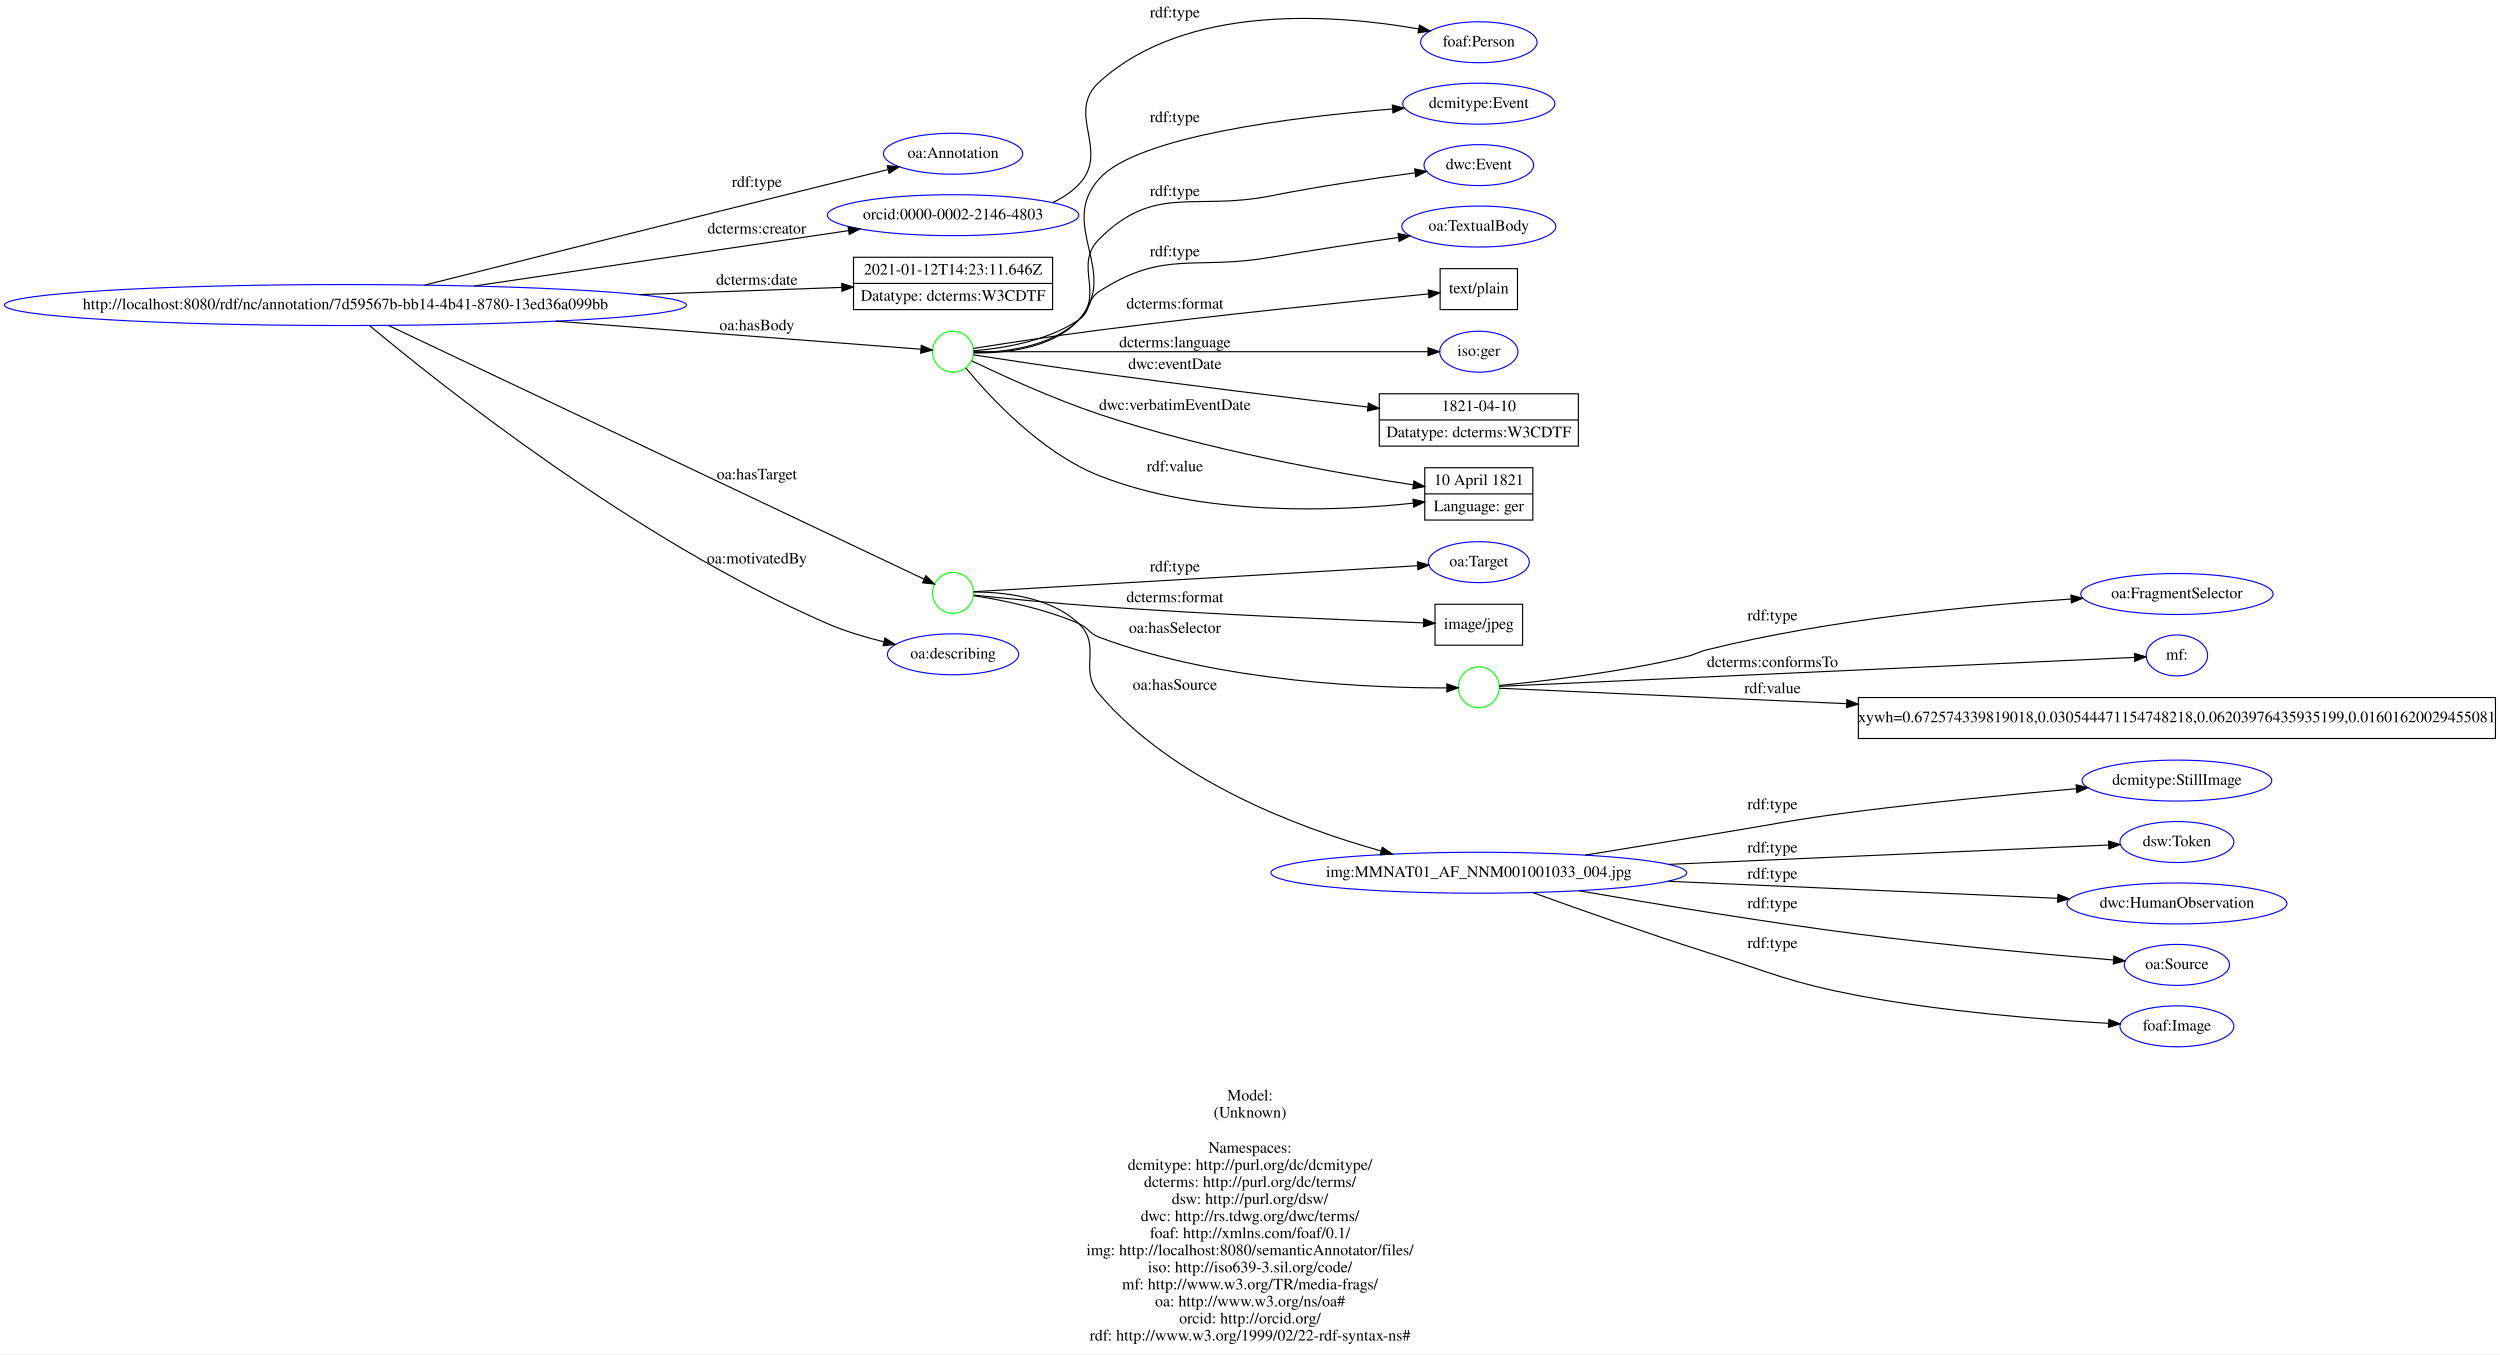
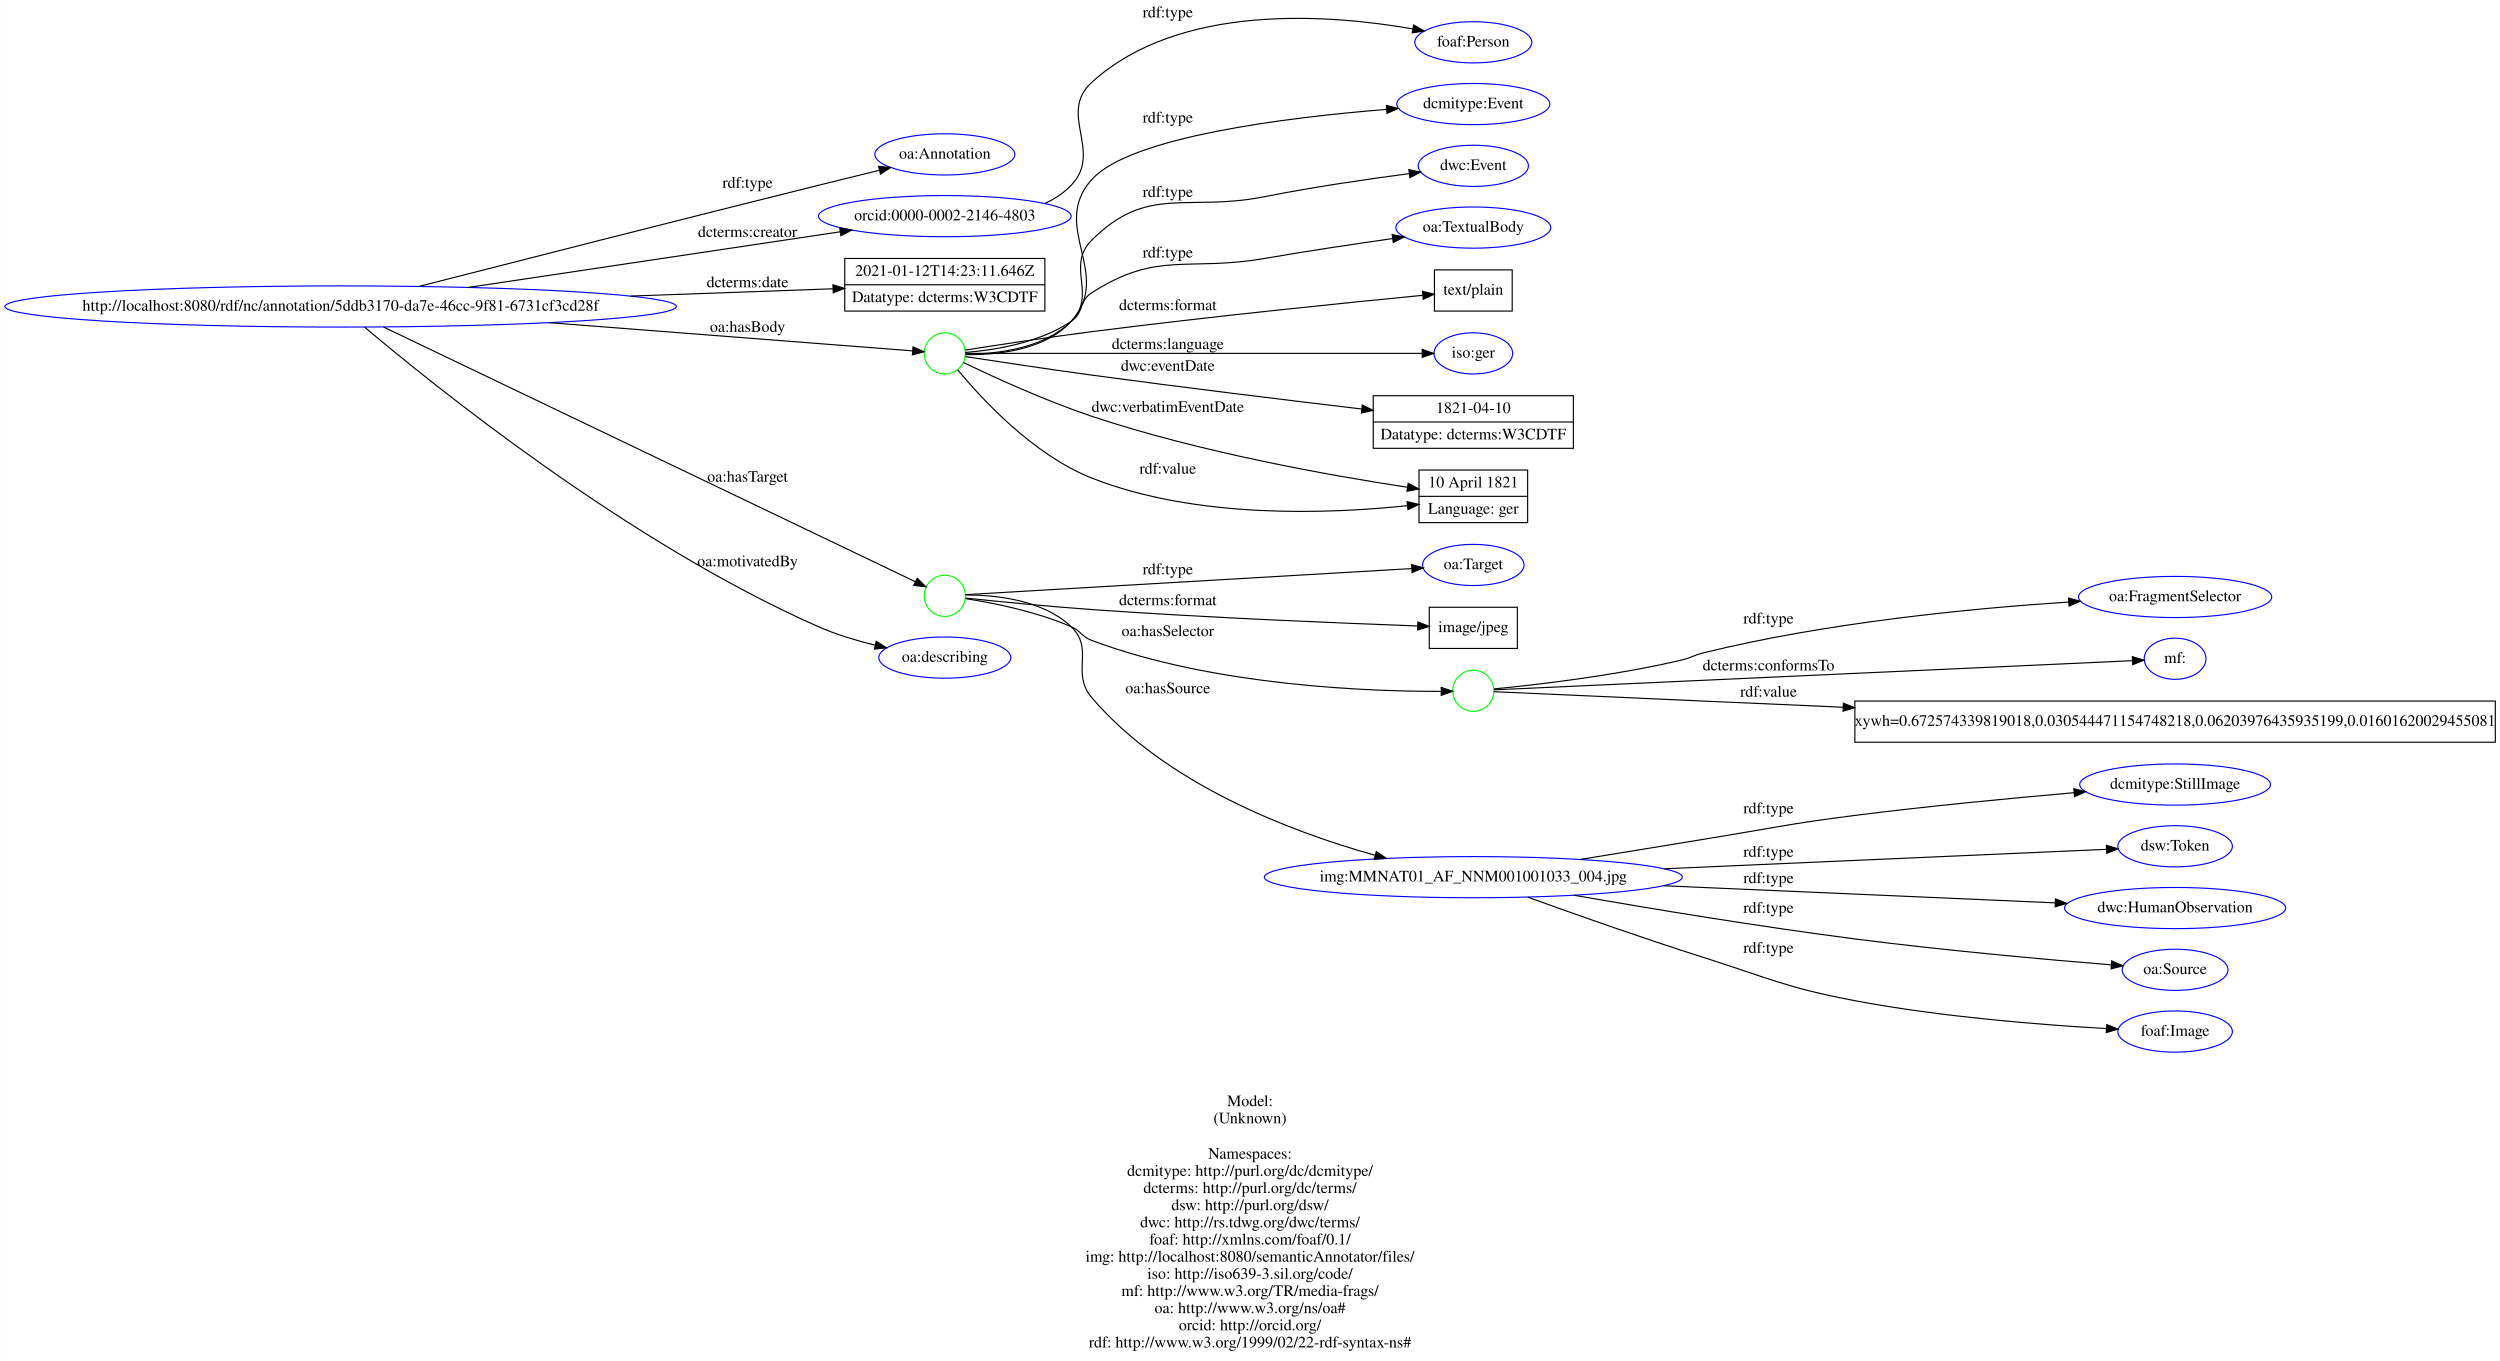
- <svg xmlns="http://www.w3.org/2000/svg" width="2197pt" height="1190pt" viewBox="0.00 0.00 2197.49 1190.00">
+ <svg xmlns="http://www.w3.org/2000/svg" width="2186pt" height="1190pt" viewBox="0.00 0.00 2185.80 1190.00">
  <g id="graph0" class="graph" transform="scale(1 1) rotate(0) translate(4 1186)">
-     <polygon fill="#ffffff" stroke="transparent" points="-4,4 -4,-1186 2193.495,-1186 2193.495,4 -4,4" />
-     <text text-anchor="middle" x="1094.747" y="-218.8" font-family="Times,serif" font-size="14.00" fill="#000000">Model:</text>
-     <text text-anchor="middle" x="1094.747" y="-203.8" font-family="Times,serif" font-size="14.00" fill="#000000">(Unknown)</text>
-     <text text-anchor="middle" x="1094.747" y="-172.8" font-family="Times,serif" font-size="14.00" fill="#000000">Namespaces:</text>
-     <text text-anchor="middle" x="1094.747" y="-157.8" font-family="Times,serif" font-size="14.00" fill="#000000">dcmitype: http://purl.org/dc/dcmitype/</text>
-     <text text-anchor="middle" x="1094.747" y="-142.8" font-family="Times,serif" font-size="14.00" fill="#000000">dcterms: http://purl.org/dc/terms/</text>
-     <text text-anchor="middle" x="1094.747" y="-127.8" font-family="Times,serif" font-size="14.00" fill="#000000">dsw: http://purl.org/dsw/</text>
-     <text text-anchor="middle" x="1094.747" y="-112.8" font-family="Times,serif" font-size="14.00" fill="#000000">dwc: http://rs.tdwg.org/dwc/terms/</text>
-     <text text-anchor="middle" x="1094.747" y="-97.8" font-family="Times,serif" font-size="14.00" fill="#000000">foaf: http://xmlns.com/foaf/0.1/</text>
-     <text text-anchor="middle" x="1094.747" y="-82.8" font-family="Times,serif" font-size="14.00" fill="#000000">img: http://localhost:8080/semanticAnnotator/files/</text>
-     <text text-anchor="middle" x="1094.747" y="-67.8" font-family="Times,serif" font-size="14.00" fill="#000000">iso: http://iso639-3.sil.org/code/</text>
-     <text text-anchor="middle" x="1094.747" y="-52.8" font-family="Times,serif" font-size="14.00" fill="#000000">mf: http://www.w3.org/TR/media-frags/</text>
-     <text text-anchor="middle" x="1094.747" y="-37.8" font-family="Times,serif" font-size="14.00" fill="#000000">oa: http://www.w3.org/ns/oa#</text>
-     <text text-anchor="middle" x="1094.747" y="-22.8" font-family="Times,serif" font-size="14.00" fill="#000000">orcid: http://orcid.org/</text>
-     <text text-anchor="middle" x="1094.747" y="-7.8" font-family="Times,serif" font-size="14.00" fill="#000000">rdf: http://www.w3.org/1999/02/22-rdf-syntax-ns#</text>
+     <polygon fill="#ffffff" stroke="transparent" points="-4,4 -4,-1186 2181.796,-1186 2181.796,4 -4,4" />
+     <text text-anchor="middle" x="1088.898" y="-218.8" font-family="Times,serif" font-size="14.00" fill="#000000">Model:</text>
+     <text text-anchor="middle" x="1088.898" y="-203.8" font-family="Times,serif" font-size="14.00" fill="#000000">(Unknown)</text>
+     <text text-anchor="middle" x="1088.898" y="-172.8" font-family="Times,serif" font-size="14.00" fill="#000000">Namespaces:</text>
+     <text text-anchor="middle" x="1088.898" y="-157.8" font-family="Times,serif" font-size="14.00" fill="#000000">dcmitype: http://purl.org/dc/dcmitype/</text>
+     <text text-anchor="middle" x="1088.898" y="-142.8" font-family="Times,serif" font-size="14.00" fill="#000000">dcterms: http://purl.org/dc/terms/</text>
+     <text text-anchor="middle" x="1088.898" y="-127.8" font-family="Times,serif" font-size="14.00" fill="#000000">dsw: http://purl.org/dsw/</text>
+     <text text-anchor="middle" x="1088.898" y="-112.8" font-family="Times,serif" font-size="14.00" fill="#000000">dwc: http://rs.tdwg.org/dwc/terms/</text>
+     <text text-anchor="middle" x="1088.898" y="-97.8" font-family="Times,serif" font-size="14.00" fill="#000000">foaf: http://xmlns.com/foaf/0.1/</text>
+     <text text-anchor="middle" x="1088.898" y="-82.8" font-family="Times,serif" font-size="14.00" fill="#000000">img: http://localhost:8080/semanticAnnotator/files/</text>
+     <text text-anchor="middle" x="1088.898" y="-67.8" font-family="Times,serif" font-size="14.00" fill="#000000">iso: http://iso639-3.sil.org/code/</text>
+     <text text-anchor="middle" x="1088.898" y="-52.8" font-family="Times,serif" font-size="14.00" fill="#000000">mf: http://www.w3.org/TR/media-frags/</text>
+     <text text-anchor="middle" x="1088.898" y="-37.8" font-family="Times,serif" font-size="14.00" fill="#000000">oa: http://www.w3.org/ns/oa#</text>
+     <text text-anchor="middle" x="1088.898" y="-22.8" font-family="Times,serif" font-size="14.00" fill="#000000">orcid: http://orcid.org/</text>
+     <text text-anchor="middle" x="1088.898" y="-7.8" font-family="Times,serif" font-size="14.00" fill="#000000">rdf: http://www.w3.org/1999/02/22-rdf-syntax-ns#</text>
    <g id="node1" class="node">
-       <ellipse fill="none" stroke="#0000ff" cx="299.623" cy="-918" rx="299.747" ry="18" />
-       <text text-anchor="middle" x="299.623" y="-914.3" font-family="Times,serif" font-size="14.00" fill="#000000">http://localhost:8080/rdf/nc/annotation/7d59567b-bb14-4b41-8780-13ed36a099bb</text>
+       <ellipse fill="none" stroke="#0000ff" cx="293.774" cy="-918" rx="293.548" ry="18" />
+       <text text-anchor="middle" x="293.774" y="-914.3" font-family="Times,serif" font-size="14.00" fill="#000000">http://localhost:8080/rdf/nc/annotation/5ddb3170-da7e-46cc-9f81-6731cf3cd28f</text>
    </g>
    <g id="node2" class="node">
-       <ellipse fill="none" stroke="#0000ff" cx="833.737" cy="-1051" rx="61.189" ry="18" />
-       <text text-anchor="middle" x="833.737" y="-1047.3" font-family="Times,serif" font-size="14.00" fill="#000000">oa:Annotation</text>
+       <ellipse fill="none" stroke="#0000ff" cx="822.038" cy="-1051" rx="61.189" ry="18" />
+       <text text-anchor="middle" x="822.038" y="-1047.3" font-family="Times,serif" font-size="14.00" fill="#000000">oa:Annotation</text>
    </g>
    <g id="edge1" class="edge">
-       <path fill="none" stroke="#000000" d="M369.308,-935.562C453.234,-956.684 598.501,-993.151 723.247,-1024 740.553,-1028.28 759.395,-1032.899 776.536,-1037.086" />
-       <polygon fill="#000000" stroke="#000000" points="775.863,-1040.524 786.408,-1039.495 777.523,-1033.724 775.863,-1040.524" />
-       <text text-anchor="middle" x="661.247" y="-1021.8" font-family="Times,serif" font-size="14.00" fill="#000000">rdf:type</text>
+       <path fill="none" stroke="#000000" d="M362.113,-935.536C444.806,-956.71 588.291,-993.304 711.548,-1024 728.847,-1028.308 747.686,-1032.936 764.828,-1037.121" />
+       <polygon fill="#000000" stroke="#000000" points="764.156,-1040.56 774.7,-1039.529 765.814,-1033.759 764.156,-1040.56" />
+       <text text-anchor="middle" x="649.548" y="-1021.8" font-family="Times,serif" font-size="14.00" fill="#000000">rdf:type</text>
    </g>
    <g id="node3" class="node">
-       <ellipse fill="none" stroke="#0000ff" cx="833.737" cy="-997" rx="110.48" ry="18" />
-       <text text-anchor="middle" x="833.737" y="-993.3" font-family="Times,serif" font-size="14.00" fill="#000000">orcid:0000-0002-2146-4803</text>
+       <ellipse fill="none" stroke="#0000ff" cx="822.038" cy="-997" rx="110.48" ry="18" />
+       <text text-anchor="middle" x="822.038" y="-993.3" font-family="Times,serif" font-size="14.00" fill="#000000">orcid:0000-0002-2146-4803</text>
    </g>
    <g id="edge2" class="edge">
-       <path fill="none" stroke="#000000" d="M412.569,-934.706C510.535,-949.196 650.565,-969.907 741.809,-983.403" />
-       <polygon fill="#000000" stroke="#000000" points="741.456,-986.889 751.86,-984.89 742.48,-979.964 741.456,-986.889" />
-       <text text-anchor="middle" x="661.247" y="-980.8" font-family="Times,serif" font-size="14.00" fill="#000000">dcterms:creator</text>
+       <path fill="none" stroke="#000000" d="M405.16,-934.657C501.882,-949.122 640.239,-969.813 730.596,-983.325" />
+       <polygon fill="#000000" stroke="#000000" points="730.143,-986.796 740.55,-984.814 731.178,-979.873 730.143,-986.796" />
+       <text text-anchor="middle" x="649.548" y="-978.8" font-family="Times,serif" font-size="14.00" fill="#000000">dcterms:creator</text>
    </g>
    <g id="node4" class="node">
-       <polygon fill="none" stroke="#000000" points="746.237,-914 746.237,-960 921.237,-960 921.237,-914 746.237,-914" />
-       <text text-anchor="middle" x="833.737" y="-944.8" font-family="Times,serif" font-size="14.00" fill="#000000">2021-01-12T14:23:11.646Z</text>
-       <polyline fill="none" stroke="#000000" points="746.237,-937 921.237,-937 " />
-       <text text-anchor="middle" x="833.737" y="-921.8" font-family="Times,serif" font-size="14.00" fill="#000000">Datatype: dcterms:W3CDTF</text>
+       <polygon fill="none" stroke="#000000" points="734.538,-914 734.538,-960 909.538,-960 909.538,-914 734.538,-914" />
+       <text text-anchor="middle" x="822.038" y="-944.8" font-family="Times,serif" font-size="14.00" fill="#000000">2021-01-12T14:23:11.646Z</text>
+       <polyline fill="none" stroke="#000000" points="734.538,-937 909.538,-937 " />
+       <text text-anchor="middle" x="822.038" y="-921.8" font-family="Times,serif" font-size="14.00" fill="#000000">Datatype: dcterms:W3CDTF</text>
    </g>
    <g id="edge3" class="edge">
-       <path fill="none" stroke="#000000" d="M557.684,-927.18C621.142,-929.437 685.278,-931.719 735.738,-933.514" />
-       <polygon fill="#000000" stroke="#000000" points="735.85,-937.02 745.968,-933.878 736.098,-930.024 735.85,-937.02" />
-       <text text-anchor="middle" x="661.247" y="-935.8" font-family="Times,serif" font-size="14.00" fill="#000000">dcterms:date</text>
+       <path fill="none" stroke="#000000" d="M547.462,-927.124C610.329,-929.385 673.986,-931.675 724.157,-933.48" />
+       <polygon fill="#000000" stroke="#000000" points="724.211,-936.984 734.33,-933.845 724.462,-929.988 724.211,-936.984" />
+       <text text-anchor="middle" x="649.548" y="-934.8" font-family="Times,serif" font-size="14.00" fill="#000000">dcterms:date</text>
    </g>
    <g id="node5" class="node">
-       <ellipse fill="none" stroke="#00ff00" cx="833.737" cy="-877" rx="18" ry="18" />
+       <ellipse fill="none" stroke="#00ff00" cx="822.038" cy="-877" rx="18" ry="18" />
    </g>
    <g id="edge4" class="edge">
-       <path fill="none" stroke="#000000" d="M484.557,-903.804C603.166,-894.699 745.717,-883.757 805.345,-879.179" />
-       <polygon fill="#000000" stroke="#000000" points="805.787,-882.656 815.49,-878.401 805.251,-875.676 805.787,-882.656" />
-       <text text-anchor="middle" x="661.247" y="-895.8" font-family="Times,serif" font-size="14.00" fill="#000000">oa:hasBody</text>
+       <path fill="none" stroke="#000000" d="M475.942,-903.861C593.342,-894.75 734.721,-883.777 793.871,-879.186" />
+       <polygon fill="#000000" stroke="#000000" points="794.236,-882.668 803.935,-878.405 793.694,-875.689 794.236,-882.668" />
+       <text text-anchor="middle" x="649.548" y="-895.8" font-family="Times,serif" font-size="14.00" fill="#000000">oa:hasBody</text>
    </g>
    <g id="node13" class="node">
-       <ellipse fill="none" stroke="#00ff00" cx="833.737" cy="-665" rx="18" ry="18" />
+       <ellipse fill="none" stroke="#00ff00" cx="822.038" cy="-665" rx="18" ry="18" />
    </g>
    <g id="edge13" class="edge">
-       <path fill="none" stroke="#000000" d="M337.607,-900.008C440.415,-851.309 722.166,-717.849 808.352,-677.024" />
-       <polygon fill="#000000" stroke="#000000" points="809.885,-680.171 817.424,-672.727 806.888,-673.845 809.885,-680.171" />
-       <text text-anchor="middle" x="661.247" y="-764.8" font-family="Times,serif" font-size="14.00" fill="#000000">oa:hasTarget</text>
+       <path fill="none" stroke="#000000" d="M331.342,-900.008C432.797,-851.418 710.446,-718.444 796.357,-677.299" />
+       <polygon fill="#000000" stroke="#000000" points="797.908,-680.438 805.415,-672.961 794.884,-674.124 797.908,-680.438" />
+       <text text-anchor="middle" x="649.548" y="-764.8" font-family="Times,serif" font-size="14.00" fill="#000000">oa:hasTarget</text>
    </g>
    <g id="node21" class="node">
-       <ellipse fill="none" stroke="#0000ff" cx="833.737" cy="-611" rx="57.69" ry="18" />
-       <text text-anchor="middle" x="833.737" y="-607.3" font-family="Times,serif" font-size="14.00" fill="#000000">oa:describing</text>
+       <ellipse fill="none" stroke="#0000ff" cx="822.038" cy="-611" rx="57.69" ry="18" />
+       <text text-anchor="middle" x="822.038" y="-607.3" font-family="Times,serif" font-size="14.00" fill="#000000">oa:describing</text>
    </g>
    <g id="edge21" class="edge">
-       <path fill="none" stroke="#000000" d="M320.968,-899.84C380.479,-850.15 554.953,-710.816 723.247,-638 738.78,-631.279 756.298,-626.032 772.73,-622.025" />
-       <polygon fill="#000000" stroke="#000000" points="773.844,-625.36 782.793,-619.689 772.261,-618.541 773.844,-625.36" />
-       <text text-anchor="middle" x="661.247" y="-690.8" font-family="Times,serif" font-size="14.00" fill="#000000">oa:motivatedBy</text>
+       <path fill="none" stroke="#000000" d="M314.8,-899.884C373.43,-850.307 545.356,-711.235 711.548,-638 727.036,-631.175 744.538,-625.894 760.97,-621.887" />
+       <polygon fill="#000000" stroke="#000000" points="762.084,-625.222 771.036,-619.555 760.504,-618.403 762.084,-625.222" />
+       <text text-anchor="middle" x="649.548" y="-690.8" font-family="Times,serif" font-size="14.00" fill="#000000">oa:motivatedBy</text>
    </g>
    <g id="node22" class="node">
-       <ellipse fill="none" stroke="#0000ff" cx="1295.861" cy="-1149" rx="51.191" ry="18" />
-       <text text-anchor="middle" x="1295.861" y="-1145.3" font-family="Times,serif" font-size="14.00" fill="#000000">foaf:Person</text>
+       <ellipse fill="none" stroke="#0000ff" cx="1284.162" cy="-1149" rx="51.191" ry="18" />
+       <text text-anchor="middle" x="1284.162" y="-1145.3" font-family="Times,serif" font-size="14.00" fill="#000000">foaf:Person</text>
    </g>
    <g id="edge22" class="edge">
-       <path fill="none" stroke="#000000" d="M921.31,-1008.082C929.85,-1012.041 937.736,-1017.229 944.227,-1024 972.456,-1053.448 932.075,-1086.526 962.227,-1114 1038.805,-1183.777 1170.049,-1173.483 1243.014,-1160.703" />
-       <polygon fill="#000000" stroke="#000000" points="1243.705,-1164.135 1252.912,-1158.892 1242.445,-1157.249 1243.705,-1164.135" />
-       <text text-anchor="middle" x="1028.727" y="-1170.8" font-family="Times,serif" font-size="14.00" fill="#000000">rdf:type</text>
+       <path fill="none" stroke="#000000" d="M909.611,-1008.082C918.151,-1012.041 926.038,-1017.229 932.528,-1024 960.757,-1053.448 920.376,-1086.526 950.528,-1114 1027.106,-1183.777 1158.35,-1173.483 1231.315,-1160.703" />
+       <polygon fill="#000000" stroke="#000000" points="1232.006,-1164.135 1241.213,-1158.892 1230.746,-1157.249 1232.006,-1164.135" />
+       <text text-anchor="middle" x="1017.028" y="-1170.8" font-family="Times,serif" font-size="14.00" fill="#000000">rdf:type</text>
    </g>
    <g id="node6" class="node">
-       <ellipse fill="none" stroke="#0000ff" cx="1295.861" cy="-1095" rx="66.888" ry="18" />
-       <text text-anchor="middle" x="1295.861" y="-1091.3" font-family="Times,serif" font-size="14.00" fill="#000000">dcmitype:Event</text>
+       <ellipse fill="none" stroke="#0000ff" cx="1284.162" cy="-1095" rx="66.888" ry="18" />
+       <text text-anchor="middle" x="1284.162" y="-1091.3" font-family="Times,serif" font-size="14.00" fill="#000000">dcmitype:Event</text>
    </g>
    <g id="edge5" class="edge">
-       <path fill="none" stroke="#000000" d="M852.111,-875.92C876.938,-875.555 920.781,-878.979 944.227,-905 981.504,-946.372 925.045,-987.543 962.227,-1029 995.788,-1066.419 1132.282,-1083.259 1219.948,-1090.341" />
-       <polygon fill="#000000" stroke="#000000" points="1219.88,-1093.846 1230.122,-1091.137 1220.426,-1086.868 1219.88,-1093.846" />
-       <text text-anchor="middle" x="1028.727" y="-1078.8" font-family="Times,serif" font-size="14.00" fill="#000000">rdf:type</text>
+       <path fill="none" stroke="#000000" d="M840.412,-875.92C865.239,-875.555 909.082,-878.979 932.528,-905 969.805,-946.372 913.346,-987.543 950.528,-1029 984.089,-1066.419 1120.583,-1083.259 1208.249,-1090.341" />
+       <polygon fill="#000000" stroke="#000000" points="1208.18,-1093.846 1218.423,-1091.137 1208.727,-1086.868 1208.18,-1093.846" />
+       <text text-anchor="middle" x="1017.028" y="-1078.8" font-family="Times,serif" font-size="14.00" fill="#000000">rdf:type</text>
    </g>
    <g id="node7" class="node">
-       <ellipse fill="none" stroke="#0000ff" cx="1295.861" cy="-1041" rx="48.192" ry="18" />
-       <text text-anchor="middle" x="1295.861" y="-1037.3" font-family="Times,serif" font-size="14.00" fill="#000000">dwc:Event</text>
+       <ellipse fill="none" stroke="#0000ff" cx="1284.162" cy="-1041" rx="48.192" ry="18" />
+       <text text-anchor="middle" x="1284.162" y="-1037.3" font-family="Times,serif" font-size="14.00" fill="#000000">dwc:Event</text>
    </g>
    <g id="edge6" class="edge">
-       <path fill="none" stroke="#000000" d="M851.733,-876.278C876.121,-876.33 919.459,-880.234 944.227,-905 967.247,-928.018 939.188,-953.001 962.227,-976 1011.204,-1024.891 1045.358,-1000.478 1113.227,-1014 1155.284,-1022.379 1203.265,-1029.374 1239.491,-1034.144" />
-       <polygon fill="#000000" stroke="#000000" points="1239.491,-1037.673 1249.858,-1035.491 1240.392,-1030.732 1239.491,-1037.673" />
-       <text text-anchor="middle" x="1028.727" y="-1013.8" font-family="Times,serif" font-size="14.00" fill="#000000">rdf:type</text>
+       <path fill="none" stroke="#000000" d="M840.034,-876.278C864.423,-876.33 907.76,-880.234 932.528,-905 955.548,-928.018 927.489,-953.001 950.528,-976 999.505,-1024.891 1033.659,-1000.478 1101.528,-1014 1143.585,-1022.379 1191.566,-1029.374 1227.792,-1034.144" />
+       <polygon fill="#000000" stroke="#000000" points="1227.792,-1037.673 1238.159,-1035.491 1228.693,-1030.732 1227.792,-1037.673" />
+       <text text-anchor="middle" x="1017.028" y="-1013.8" font-family="Times,serif" font-size="14.00" fill="#000000">rdf:type</text>
    </g>
    <g id="node8" class="node">
-       <ellipse fill="none" stroke="#0000ff" cx="1295.861" cy="-987" rx="67.688" ry="18" />
-       <text text-anchor="middle" x="1295.861" y="-983.3" font-family="Times,serif" font-size="14.00" fill="#000000">oa:TextualBody</text>
+       <ellipse fill="none" stroke="#0000ff" cx="1284.162" cy="-987" rx="67.688" ry="18" />
+       <text text-anchor="middle" x="1284.162" y="-983.3" font-family="Times,serif" font-size="14.00" fill="#000000">oa:TextualBody</text>
    </g>
    <g id="edge7" class="edge">
-       <path fill="none" stroke="#000000" d="M851.721,-877.816C874.947,-879.656 915.76,-885.63 944.227,-905 955.547,-912.702 950.711,-922.595 962.227,-930 1019.779,-967.006 1045.808,-948.327 1113.227,-960 1150.005,-966.368 1191.116,-972.53 1225.006,-977.355" />
-       <polygon fill="#000000" stroke="#000000" points="1224.887,-980.873 1235.279,-978.808 1225.868,-973.942 1224.887,-980.873" />
-       <text text-anchor="middle" x="1028.727" y="-960.8" font-family="Times,serif" font-size="14.00" fill="#000000">rdf:type</text>
+       <path fill="none" stroke="#000000" d="M840.023,-877.816C863.248,-879.656 904.061,-885.63 932.528,-905 943.848,-912.702 939.012,-922.595 950.528,-930 1008.08,-967.006 1034.109,-948.327 1101.528,-960 1138.306,-966.368 1179.417,-972.53 1213.307,-977.355" />
+       <polygon fill="#000000" stroke="#000000" points="1213.188,-980.873 1223.58,-978.808 1214.169,-973.942 1213.188,-980.873" />
+       <text text-anchor="middle" x="1017.028" y="-960.8" font-family="Times,serif" font-size="14.00" fill="#000000">rdf:type</text>
    </g>
    <g id="node9" class="node">
-       <polygon fill="none" stroke="#000000" points="1261.861,-914 1261.861,-950 1329.861,-950 1329.861,-914 1261.861,-914" />
-       <text text-anchor="middle" x="1295.861" y="-928.3" font-family="Times,serif" font-size="14.00" fill="#000000">text/plain</text>
+       <polygon fill="none" stroke="#000000" points="1250.162,-914 1250.162,-950 1318.162,-950 1318.162,-914 1250.162,-914" />
+       <text text-anchor="middle" x="1284.162" y="-928.3" font-family="Times,serif" font-size="14.00" fill="#000000">text/plain</text>
    </g>
    <g id="edge8" class="edge">
-       <path fill="none" stroke="#000000" d="M851.583,-879.865C876.368,-883.793 922.636,-890.939 962.227,-896 1065.688,-909.226 1187.615,-921.56 1251.578,-927.781" />
-       <polygon fill="#000000" stroke="#000000" points="1251.417,-931.282 1261.708,-928.762 1252.092,-924.314 1251.417,-931.282" />
-       <text text-anchor="middle" x="1028.727" y="-914.8" font-family="Times,serif" font-size="14.00" fill="#000000">dcterms:format</text>
+       <path fill="none" stroke="#000000" d="M839.884,-879.865C864.669,-883.793 910.937,-890.939 950.528,-896 1053.989,-909.226 1175.916,-921.56 1239.879,-927.781" />
+       <polygon fill="#000000" stroke="#000000" points="1239.718,-931.282 1250.009,-928.762 1240.393,-924.314 1239.718,-931.282" />
+       <text text-anchor="middle" x="1017.028" y="-914.8" font-family="Times,serif" font-size="14.00" fill="#000000">dcterms:format</text>
    </g>
    <g id="node10" class="node">
-       <ellipse fill="none" stroke="#0000ff" cx="1295.861" cy="-877" rx="34.394" ry="18" />
-       <text text-anchor="middle" x="1295.861" y="-873.3" font-family="Times,serif" font-size="14.00" fill="#000000">iso:ger</text>
+       <ellipse fill="none" stroke="#0000ff" cx="1284.162" cy="-877" rx="34.394" ry="18" />
+       <text text-anchor="middle" x="1284.162" y="-873.3" font-family="Times,serif" font-size="14.00" fill="#000000">iso:ger</text>
    </g>
    <g id="edge9" class="edge">
-       <path fill="none" stroke="#000000" d="M851.853,-877C918.591,-877 1151.973,-877 1250.946,-877" />
-       <polygon fill="#000000" stroke="#000000" points="1251.215,-880.5 1261.215,-877 1251.215,-873.5 1251.215,-880.5" />
-       <text text-anchor="middle" x="1028.727" y="-880.8" font-family="Times,serif" font-size="14.00" fill="#000000">dcterms:language</text>
+       <path fill="none" stroke="#000000" d="M840.154,-877C906.892,-877 1140.274,-877 1239.247,-877" />
+       <polygon fill="#000000" stroke="#000000" points="1239.516,-880.5 1249.516,-877 1239.515,-873.5 1239.516,-880.5" />
+       <text text-anchor="middle" x="1017.028" y="-880.8" font-family="Times,serif" font-size="14.00" fill="#000000">dcterms:language</text>
    </g>
    <g id="node11" class="node">
-       <polygon fill="none" stroke="#000000" points="1208.361,-794 1208.361,-840 1383.361,-840 1383.361,-794 1208.361,-794" />
-       <text text-anchor="middle" x="1295.861" y="-824.8" font-family="Times,serif" font-size="14.00" fill="#000000">1821-04-10</text>
-       <polyline fill="none" stroke="#000000" points="1208.361,-817 1383.361,-817 " />
-       <text text-anchor="middle" x="1295.861" y="-801.8" font-family="Times,serif" font-size="14.00" fill="#000000">Datatype: dcterms:W3CDTF</text>
+       <polygon fill="none" stroke="#000000" points="1196.662,-794 1196.662,-840 1371.662,-840 1371.662,-794 1196.662,-794" />
+       <text text-anchor="middle" x="1284.162" y="-824.8" font-family="Times,serif" font-size="14.00" fill="#000000">1821-04-10</text>
+       <polyline fill="none" stroke="#000000" points="1196.662,-817 1371.662,-817 " />
+       <text text-anchor="middle" x="1284.162" y="-801.8" font-family="Times,serif" font-size="14.00" fill="#000000">Datatype: dcterms:W3CDTF</text>
    </g>
    <g id="edge10" class="edge">
-       <path fill="none" stroke="#000000" d="M851.594,-874.218C876.392,-870.387 922.675,-863.354 962.227,-858 1041.575,-847.26 1131.706,-836.255 1198.269,-828.354" />
-       <polygon fill="#000000" stroke="#000000" points="1198.81,-831.814 1208.329,-827.162 1197.986,-824.863 1198.81,-831.814" />
-       <text text-anchor="middle" x="1028.727" y="-861.8" font-family="Times,serif" font-size="14.00" fill="#000000">dwc:eventDate</text>
+       <path fill="none" stroke="#000000" d="M839.895,-874.218C864.693,-870.387 910.976,-863.354 950.528,-858 1029.876,-847.26 1120.007,-836.255 1186.57,-828.354" />
+       <polygon fill="#000000" stroke="#000000" points="1187.111,-831.814 1196.63,-827.162 1186.287,-824.863 1187.111,-831.814" />
+       <text text-anchor="middle" x="1017.028" y="-861.8" font-family="Times,serif" font-size="14.00" fill="#000000">dwc:eventDate</text>
    </g>
    <g id="node12" class="node">
-       <polygon fill="none" stroke="#000000" points="1248.361,-729 1248.361,-775 1343.361,-775 1343.361,-729 1248.361,-729" />
-       <text text-anchor="middle" x="1295.861" y="-759.8" font-family="Times,serif" font-size="14.00" fill="#000000">10 April 1821</text>
-       <polyline fill="none" stroke="#000000" points="1248.361,-752 1343.361,-752 " />
-       <text text-anchor="middle" x="1295.861" y="-736.8" font-family="Times,serif" font-size="14.00" fill="#000000">Language: ger</text>
+       <polygon fill="none" stroke="#000000" points="1236.662,-729 1236.662,-775 1331.662,-775 1331.662,-729 1236.662,-729" />
+       <text text-anchor="middle" x="1284.162" y="-759.8" font-family="Times,serif" font-size="14.00" fill="#000000">10 April 1821</text>
+       <polyline fill="none" stroke="#000000" points="1236.662,-752 1331.662,-752 " />
+       <text text-anchor="middle" x="1284.162" y="-736.8" font-family="Times,serif" font-size="14.00" fill="#000000">Language: ger</text>
    </g>
    <g id="edge11" class="edge">
-       <path fill="none" stroke="#000000" d="M850.033,-868.995C874.106,-857.407 920.8,-835.838 962.227,-822 1056.601,-790.477 1170.91,-770.168 1238.269,-759.939" />
-       <polygon fill="#000000" stroke="#000000" points="1238.891,-763.385 1248.262,-758.443 1237.854,-756.462 1238.891,-763.385" />
-       <text text-anchor="middle" x="1028.727" y="-825.8" font-family="Times,serif" font-size="14.00" fill="#000000">dwc:verbatimEventDate</text>
+       <path fill="none" stroke="#000000" d="M838.334,-868.995C862.407,-857.407 909.101,-835.838 950.528,-822 1044.902,-790.477 1159.211,-770.168 1226.57,-759.939" />
+       <polygon fill="#000000" stroke="#000000" points="1227.192,-763.385 1236.563,-758.443 1226.155,-756.462 1227.192,-763.385" />
+       <text text-anchor="middle" x="1017.028" y="-825.8" font-family="Times,serif" font-size="14.00" fill="#000000">dwc:verbatimEventDate</text>
    </g>
    <g id="edge12" class="edge">
-       <path fill="none" stroke="#000000" d="M844.965,-862.678C865.272,-838.03 910.796,-788.287 962.227,-768 1053.431,-732.024 1169.688,-736.589 1238.126,-743.837" />
-       <polygon fill="#000000" stroke="#000000" points="1237.952,-747.339 1248.278,-744.97 1238.728,-740.382 1237.952,-747.339" />
-       <text text-anchor="middle" x="1028.727" y="-771.8" font-family="Times,serif" font-size="14.00" fill="#000000">rdf:value</text>
+       <path fill="none" stroke="#000000" d="M833.266,-862.678C853.573,-838.03 899.097,-788.287 950.528,-768 1041.732,-732.024 1157.989,-736.589 1226.427,-743.837" />
+       <polygon fill="#000000" stroke="#000000" points="1226.253,-747.339 1236.579,-744.97 1227.029,-740.382 1226.253,-747.339" />
+       <text text-anchor="middle" x="1017.028" y="-771.8" font-family="Times,serif" font-size="14.00" fill="#000000">rdf:value</text>
    </g>
    <g id="node14" class="node">
-       <ellipse fill="none" stroke="#0000ff" cx="1295.861" cy="-692" rx="44.393" ry="18" />
-       <text text-anchor="middle" x="1295.861" y="-688.3" font-family="Times,serif" font-size="14.00" fill="#000000">oa:Target</text>
+       <ellipse fill="none" stroke="#0000ff" cx="1284.162" cy="-692" rx="44.393" ry="18" />
+       <text text-anchor="middle" x="1284.162" y="-688.3" font-family="Times,serif" font-size="14.00" fill="#000000">oa:Target</text>
    </g>
    <g id="edge14" class="edge">
-       <path fill="none" stroke="#000000" d="M851.853,-666.058C916.629,-669.843 1138.393,-682.8 1241.874,-688.846" />
-       <polygon fill="#000000" stroke="#000000" points="1241.919,-692.354 1252.107,-689.444 1242.328,-685.366 1241.919,-692.354" />
-       <text text-anchor="middle" x="1028.727" y="-683.8" font-family="Times,serif" font-size="14.00" fill="#000000">rdf:type</text>
+       <path fill="none" stroke="#000000" d="M840.154,-666.058C904.93,-669.843 1126.694,-682.8 1230.176,-688.846" />
+       <polygon fill="#000000" stroke="#000000" points="1230.22,-692.354 1240.408,-689.444 1230.629,-685.366 1230.22,-692.354" />
+       <text text-anchor="middle" x="1017.028" y="-683.8" font-family="Times,serif" font-size="14.00" fill="#000000">rdf:type</text>
    </g>
    <g id="node15" class="node">
-       <polygon fill="none" stroke="#000000" points="1257.361,-619 1257.361,-655 1334.361,-655 1334.361,-619 1257.361,-619" />
-       <text text-anchor="middle" x="1295.861" y="-633.3" font-family="Times,serif" font-size="14.00" fill="#000000">image/jpeg</text>
+       <polygon fill="none" stroke="#000000" points="1245.662,-619 1245.662,-655 1322.662,-655 1322.662,-619 1245.662,-619" />
+       <text text-anchor="middle" x="1284.162" y="-633.3" font-family="Times,serif" font-size="14.00" fill="#000000">image/jpeg</text>
    </g>
    <g id="edge15" class="edge">
-       <path fill="none" stroke="#000000" d="M852.015,-663.031C876.912,-660.408 922.894,-655.779 962.227,-653 1063.323,-645.859 1181.882,-641.011 1246.941,-638.653" />
-       <polygon fill="#000000" stroke="#000000" points="1247.429,-642.138 1257.297,-638.283 1247.178,-635.143 1247.429,-642.138" />
-       <text text-anchor="middle" x="1028.727" y="-656.8" font-family="Times,serif" font-size="14.00" fill="#000000">dcterms:format</text>
+       <path fill="none" stroke="#000000" d="M840.316,-663.031C865.213,-660.408 911.194,-655.779 950.528,-653 1051.624,-645.859 1170.183,-641.011 1235.242,-638.653" />
+       <polygon fill="#000000" stroke="#000000" points="1235.73,-642.138 1245.598,-638.283 1235.48,-635.143 1235.73,-642.138" />
+       <text text-anchor="middle" x="1017.028" y="-656.8" font-family="Times,serif" font-size="14.00" fill="#000000">dcterms:format</text>
    </g>
    <g id="node16" class="node">
-       <ellipse fill="none" stroke="#00ff00" cx="1295.861" cy="-582" rx="18" ry="18" />
+       <ellipse fill="none" stroke="#00ff00" cx="1284.162" cy="-582" rx="18" ry="18" />
    </g>
    <g id="edge16" class="edge">
-       <path fill="none" stroke="#000000" d="M851.966,-662.538C874.398,-659.064 913.311,-651.578 944.227,-638 953.03,-634.134 953.227,-629.383 962.227,-626 1069.604,-585.636 1208.531,-581.306 1267.447,-581.479" />
-       <polygon fill="#000000" stroke="#000000" points="1267.784,-584.981 1277.811,-581.56 1267.839,-577.982 1267.784,-584.981" />
-       <text text-anchor="middle" x="1028.727" y="-629.8" font-family="Times,serif" font-size="14.00" fill="#000000">oa:hasSelector</text>
+       <path fill="none" stroke="#000000" d="M840.267,-662.538C862.699,-659.064 901.612,-651.578 932.528,-638 941.331,-634.134 941.528,-629.383 950.528,-626 1057.906,-585.636 1196.832,-581.306 1255.748,-581.479" />
+       <polygon fill="#000000" stroke="#000000" points="1256.085,-584.981 1266.112,-581.56 1256.14,-577.982 1256.085,-584.981" />
+       <text text-anchor="middle" x="1017.028" y="-629.8" font-family="Times,serif" font-size="14.00" fill="#000000">oa:hasSelector</text>
    </g>
    <g id="node20" class="node">
-       <ellipse fill="none" stroke="#0000ff" cx="1295.861" cy="-419" rx="182.768" ry="18" />
-       <text text-anchor="middle" x="1295.861" y="-415.3" font-family="Times,serif" font-size="14.00" fill="#000000">img:MMNAT01_AF_NNM001001033_004.jpg</text>
+       <ellipse fill="none" stroke="#0000ff" cx="1284.162" cy="-419" rx="182.768" ry="18" />
+       <text text-anchor="middle" x="1284.162" y="-415.3" font-family="Times,serif" font-size="14.00" fill="#000000">img:MMNAT01_AF_NNM001001033_004.jpg</text>
    </g>
    <g id="edge20" class="edge">
-       <path fill="none" stroke="#000000" d="M852.011,-665.782C876.318,-665.788 919.131,-662.042 944.227,-638 964.947,-618.15 943.595,-597.82 962.227,-576 1026.279,-500.99 1134.091,-459.399 1209.782,-438.172" />
-       <polygon fill="#000000" stroke="#000000" points="1211.056,-441.452 1219.776,-435.435 1209.207,-434.701 1211.056,-441.452" />
-       <text text-anchor="middle" x="1028.727" y="-579.8" font-family="Times,serif" font-size="14.00" fill="#000000">oa:hasSource</text>
+       <path fill="none" stroke="#000000" d="M840.312,-665.782C864.619,-665.788 907.432,-662.042 932.528,-638 953.248,-618.15 931.896,-597.82 950.528,-576 1014.58,-500.99 1122.391,-459.399 1198.083,-438.172" />
+       <polygon fill="#000000" stroke="#000000" points="1199.357,-441.452 1208.077,-435.435 1197.507,-434.701 1199.357,-441.452" />
+       <text text-anchor="middle" x="1017.028" y="-579.8" font-family="Times,serif" font-size="14.00" fill="#000000">oa:hasSource</text>
    </g>
    <g id="node17" class="node">
-       <ellipse fill="none" stroke="#0000ff" cx="1909.495" cy="-664" rx="84.485" ry="18" />
-       <text text-anchor="middle" x="1909.495" y="-660.3" font-family="Times,serif" font-size="14.00" fill="#000000">oa:FragmentSelector</text>
+       <ellipse fill="none" stroke="#0000ff" cx="1897.796" cy="-664" rx="84.485" ry="18" />
+       <text text-anchor="middle" x="1897.796" y="-660.3" font-family="Times,serif" font-size="14.00" fill="#000000">oa:FragmentSelector</text>
    </g>
    <g id="edge17" class="edge">
-       <path fill="none" stroke="#000000" d="M1313.947,-583.615C1346.971,-586.796 1419.104,-594.827 1478.495,-609 1486.697,-610.957 1488.31,-612.972 1496.495,-615 1604.42,-641.736 1731.942,-654.037 1816.435,-659.595" />
-       <polygon fill="#000000" stroke="#000000" points="1816.318,-663.095 1826.521,-660.24 1816.765,-656.109 1816.318,-663.095" />
-       <text text-anchor="middle" x="1553.995" y="-640.8" font-family="Times,serif" font-size="14.00" fill="#000000">rdf:type</text>
+       <path fill="none" stroke="#000000" d="M1302.248,-583.615C1335.272,-586.796 1407.405,-594.827 1466.796,-609 1474.998,-610.957 1476.611,-612.972 1484.796,-615 1592.721,-641.736 1720.243,-654.037 1804.736,-659.595" />
+       <polygon fill="#000000" stroke="#000000" points="1804.619,-663.095 1814.822,-660.24 1805.066,-656.109 1804.619,-663.095" />
+       <text text-anchor="middle" x="1542.296" y="-640.8" font-family="Times,serif" font-size="14.00" fill="#000000">rdf:type</text>
    </g>
    <g id="node18" class="node">
-       <ellipse fill="none" stroke="#0000ff" cx="1909.495" cy="-610" rx="27" ry="18" />
-       <text text-anchor="middle" x="1909.495" y="-606.3" font-family="Times,serif" font-size="14.00" fill="#000000">mf:</text>
+       <ellipse fill="none" stroke="#0000ff" cx="1897.796" cy="-610" rx="27" ry="18" />
+       <text text-anchor="middle" x="1897.796" y="-606.3" font-family="Times,serif" font-size="14.00" fill="#000000">mf:</text>
    </g>
    <g id="edge18" class="edge">
-       <path fill="none" stroke="#000000" d="M1313.894,-582.823C1398.265,-586.673 1754.871,-602.944 1872.027,-608.29" />
-       <polygon fill="#000000" stroke="#000000" points="1872.134,-611.799 1882.283,-608.758 1872.453,-604.806 1872.134,-611.799" />
-       <text text-anchor="middle" x="1553.995" y="-599.8" font-family="Times,serif" font-size="14.00" fill="#000000">dcterms:conformsTo</text>
+       <path fill="none" stroke="#000000" d="M1302.195,-582.823C1386.566,-586.673 1743.172,-602.944 1860.328,-608.29" />
+       <polygon fill="#000000" stroke="#000000" points="1860.435,-611.799 1870.584,-608.758 1860.754,-604.806 1860.435,-611.799" />
+       <text text-anchor="middle" x="1542.296" y="-599.8" font-family="Times,serif" font-size="14.00" fill="#000000">dcterms:conformsTo</text>
    </g>
    <g id="node19" class="node">
-       <polygon fill="none" stroke="#000000" points="1629.495,-537 1629.495,-573 2189.495,-573 2189.495,-537 1629.495,-537" />
-       <text text-anchor="middle" x="1909.495" y="-551.3" font-family="Times,serif" font-size="14.00" fill="#000000">xywh=0.672574339819018,0.030544471154748218,0.06203976435935199,0.01601620029455081</text>
+       <polygon fill="none" stroke="#000000" points="1617.796,-537 1617.796,-573 2177.796,-573 2177.796,-537 1617.796,-537" />
+       <text text-anchor="middle" x="1897.796" y="-551.3" font-family="Times,serif" font-size="14.00" fill="#000000">xywh=0.672574339819018,0.030544471154748218,0.06203976435935199,0.01601620029455081</text>
    </g>
    <g id="edge19" class="edge">
-       <path fill="none" stroke="#000000" d="M1313.845,-581.186C1348.957,-579.597 1429.092,-575.981 1496.495,-573 1536.155,-571.246 1577.958,-569.41 1619.126,-567.609" />
-       <polygon fill="#000000" stroke="#000000" points="1619.457,-571.098 1629.294,-567.164 1619.151,-564.104 1619.457,-571.098" />
-       <text text-anchor="middle" x="1553.995" y="-576.8" font-family="Times,serif" font-size="14.00" fill="#000000">rdf:value</text>
+       <path fill="none" stroke="#000000" d="M1302.147,-581.186C1337.258,-579.597 1417.393,-575.981 1484.796,-573 1524.456,-571.246 1566.259,-569.41 1607.427,-567.609" />
+       <polygon fill="#000000" stroke="#000000" points="1607.758,-571.098 1617.595,-567.164 1607.452,-564.104 1607.758,-571.098" />
+       <text text-anchor="middle" x="1542.296" y="-576.8" font-family="Times,serif" font-size="14.00" fill="#000000">rdf:value</text>
    </g>
    <g id="node23" class="node">
-       <ellipse fill="none" stroke="#0000ff" cx="1909.495" cy="-500" rx="83.386" ry="18" />
-       <text text-anchor="middle" x="1909.495" y="-496.3" font-family="Times,serif" font-size="14.00" fill="#000000">dcmitype:StillImage</text>
+       <ellipse fill="none" stroke="#0000ff" cx="1897.796" cy="-500" rx="83.386" ry="18" />
+       <text text-anchor="middle" x="1897.796" y="-496.3" font-family="Times,serif" font-size="14.00" fill="#000000">dcmitype:StillImage</text>
    </g>
    <g id="edge23" class="edge">
-       <path fill="none" stroke="#000000" d="M1389.241,-434.487C1423.024,-440.056 1461.47,-446.354 1496.495,-452 1555.576,-461.523 1570.129,-465.458 1629.495,-473 1693.461,-481.127 1765.925,-488.052 1821.108,-492.855" />
-       <polygon fill="#000000" stroke="#000000" points="1820.94,-496.353 1831.204,-493.726 1821.542,-489.379 1820.94,-496.353" />
-       <text text-anchor="middle" x="1553.995" y="-474.8" font-family="Times,serif" font-size="14.00" fill="#000000">rdf:type</text>
+       <path fill="none" stroke="#000000" d="M1377.542,-434.487C1411.325,-440.056 1449.771,-446.354 1484.796,-452 1543.877,-461.523 1558.43,-465.458 1617.796,-473 1681.762,-481.127 1754.226,-488.052 1809.409,-492.855" />
+       <polygon fill="#000000" stroke="#000000" points="1809.241,-496.353 1819.505,-493.726 1809.843,-489.379 1809.241,-496.353" />
+       <text text-anchor="middle" x="1542.296" y="-474.8" font-family="Times,serif" font-size="14.00" fill="#000000">rdf:type</text>
    </g>
    <g id="node24" class="node">
-       <ellipse fill="none" stroke="#0000ff" cx="1909.495" cy="-446" rx="50.091" ry="18" />
-       <text text-anchor="middle" x="1909.495" y="-442.3" font-family="Times,serif" font-size="14.00" fill="#000000">dsw:Token</text>
+       <ellipse fill="none" stroke="#0000ff" cx="1897.796" cy="-446" rx="50.091" ry="18" />
+       <text text-anchor="middle" x="1897.796" y="-442.3" font-family="Times,serif" font-size="14.00" fill="#000000">dsw:Token</text>
    </g>
    <g id="edge24" class="edge">
-       <path fill="none" stroke="#000000" d="M1462.729,-426.342C1590.918,-431.983 1760.589,-439.448 1849.416,-443.356" />
-       <polygon fill="#000000" stroke="#000000" points="1849.435,-446.861 1859.579,-443.804 1849.742,-439.867 1849.435,-446.861" />
-       <text text-anchor="middle" x="1553.995" y="-436.8" font-family="Times,serif" font-size="14.00" fill="#000000">rdf:type</text>
+       <path fill="none" stroke="#000000" d="M1451.03,-426.342C1579.219,-431.983 1748.89,-439.448 1837.717,-443.356" />
+       <polygon fill="#000000" stroke="#000000" points="1837.736,-446.861 1847.88,-443.804 1838.043,-439.867 1837.736,-446.861" />
+       <text text-anchor="middle" x="1542.296" y="-436.8" font-family="Times,serif" font-size="14.00" fill="#000000">rdf:type</text>
    </g>
    <g id="node25" class="node">
-       <ellipse fill="none" stroke="#0000ff" cx="1909.495" cy="-392" rx="96.683" ry="18" />
-       <text text-anchor="middle" x="1909.495" y="-388.3" font-family="Times,serif" font-size="14.00" fill="#000000">dwc:HumanObservation</text>
+       <ellipse fill="none" stroke="#0000ff" cx="1897.796" cy="-392" rx="96.683" ry="18" />
+       <text text-anchor="middle" x="1897.796" y="-388.3" font-family="Times,serif" font-size="14.00" fill="#000000">dwc:HumanObservation</text>
    </g>
    <g id="edge25" class="edge">
-       <path fill="none" stroke="#000000" d="M1462.271,-411.519C1473.853,-411.003 1485.348,-410.493 1496.495,-410 1601.393,-405.361 1721.282,-400.146 1804.767,-396.528" />
-       <polygon fill="#000000" stroke="#000000" points="1804.925,-400.024 1814.764,-396.094 1804.622,-393.031 1804.925,-400.024" />
-       <text text-anchor="middle" x="1553.995" y="-413.8" font-family="Times,serif" font-size="14.00" fill="#000000">rdf:type</text>
+       <path fill="none" stroke="#000000" d="M1450.572,-411.519C1462.154,-411.003 1473.649,-410.493 1484.796,-410 1589.694,-405.361 1709.583,-400.146 1793.068,-396.528" />
+       <polygon fill="#000000" stroke="#000000" points="1793.226,-400.024 1803.065,-396.094 1792.923,-393.031 1793.226,-400.024" />
+       <text text-anchor="middle" x="1542.296" y="-413.8" font-family="Times,serif" font-size="14.00" fill="#000000">rdf:type</text>
    </g>
    <g id="node26" class="node">
-       <ellipse fill="none" stroke="#0000ff" cx="1909.495" cy="-338" rx="46.292" ry="18" />
-       <text text-anchor="middle" x="1909.495" y="-334.3" font-family="Times,serif" font-size="14.00" fill="#000000">oa:Source</text>
+       <ellipse fill="none" stroke="#0000ff" cx="1897.796" cy="-338" rx="46.292" ry="18" />
+       <text text-anchor="middle" x="1897.796" y="-334.3" font-family="Times,serif" font-size="14.00" fill="#000000">oa:Source</text>
    </g>
    <g id="edge26" class="edge">
-       <path fill="none" stroke="#000000" d="M1383.793,-403.183C1450.937,-391.491 1545.841,-375.792 1629.495,-365 1707.01,-355 1797.036,-346.951 1853.636,-342.322" />
-       <polygon fill="#000000" stroke="#000000" points="1854.121,-345.794 1863.805,-341.498 1853.555,-338.817 1854.121,-345.794" />
-       <text text-anchor="middle" x="1553.995" y="-387.8" font-family="Times,serif" font-size="14.00" fill="#000000">rdf:type</text>
+       <path fill="none" stroke="#000000" d="M1372.094,-403.183C1439.238,-391.491 1534.142,-375.792 1617.796,-365 1695.311,-355 1785.337,-346.951 1841.937,-342.322" />
+       <polygon fill="#000000" stroke="#000000" points="1842.422,-345.794 1852.106,-341.498 1841.856,-338.817 1842.422,-345.794" />
+       <text text-anchor="middle" x="1542.296" y="-387.8" font-family="Times,serif" font-size="14.00" fill="#000000">rdf:type</text>
    </g>
    <g id="node27" class="node">
-       <ellipse fill="none" stroke="#0000ff" cx="1909.495" cy="-284" rx="50.091" ry="18" />
-       <text text-anchor="middle" x="1909.495" y="-280.3" font-family="Times,serif" font-size="14.00" fill="#000000">foaf:Image</text>
+       <ellipse fill="none" stroke="#0000ff" cx="1897.796" cy="-284" rx="50.091" ry="18" />
+       <text text-anchor="middle" x="1897.796" y="-280.3" font-family="Times,serif" font-size="14.00" fill="#000000">foaf:Image</text>
    </g>
    <g id="edge27" class="edge">
-       <path fill="none" stroke="#000000" d="M1343.438,-401.536C1383.929,-386.881 1443.745,-365.723 1496.495,-349 1555.097,-330.422 1569.092,-322.442 1629.495,-311 1704.48,-296.795 1792.256,-289.872 1849.264,-286.633" />
-       <polygon fill="#000000" stroke="#000000" points="1849.747,-290.112 1859.541,-286.07 1849.365,-283.122 1849.747,-290.112" />
-       <text text-anchor="middle" x="1553.995" y="-352.8" font-family="Times,serif" font-size="14.00" fill="#000000">rdf:type</text>
+       <path fill="none" stroke="#000000" d="M1331.739,-401.536C1372.23,-386.881 1432.046,-365.723 1484.796,-349 1543.398,-330.422 1557.394,-322.442 1617.796,-311 1692.781,-296.795 1780.557,-289.872 1837.565,-286.633" />
+       <polygon fill="#000000" stroke="#000000" points="1838.049,-290.112 1847.842,-286.07 1837.666,-283.122 1838.049,-290.112" />
+       <text text-anchor="middle" x="1542.296" y="-352.8" font-family="Times,serif" font-size="14.00" fill="#000000">rdf:type</text>
    </g>
  </g>
</svg>
